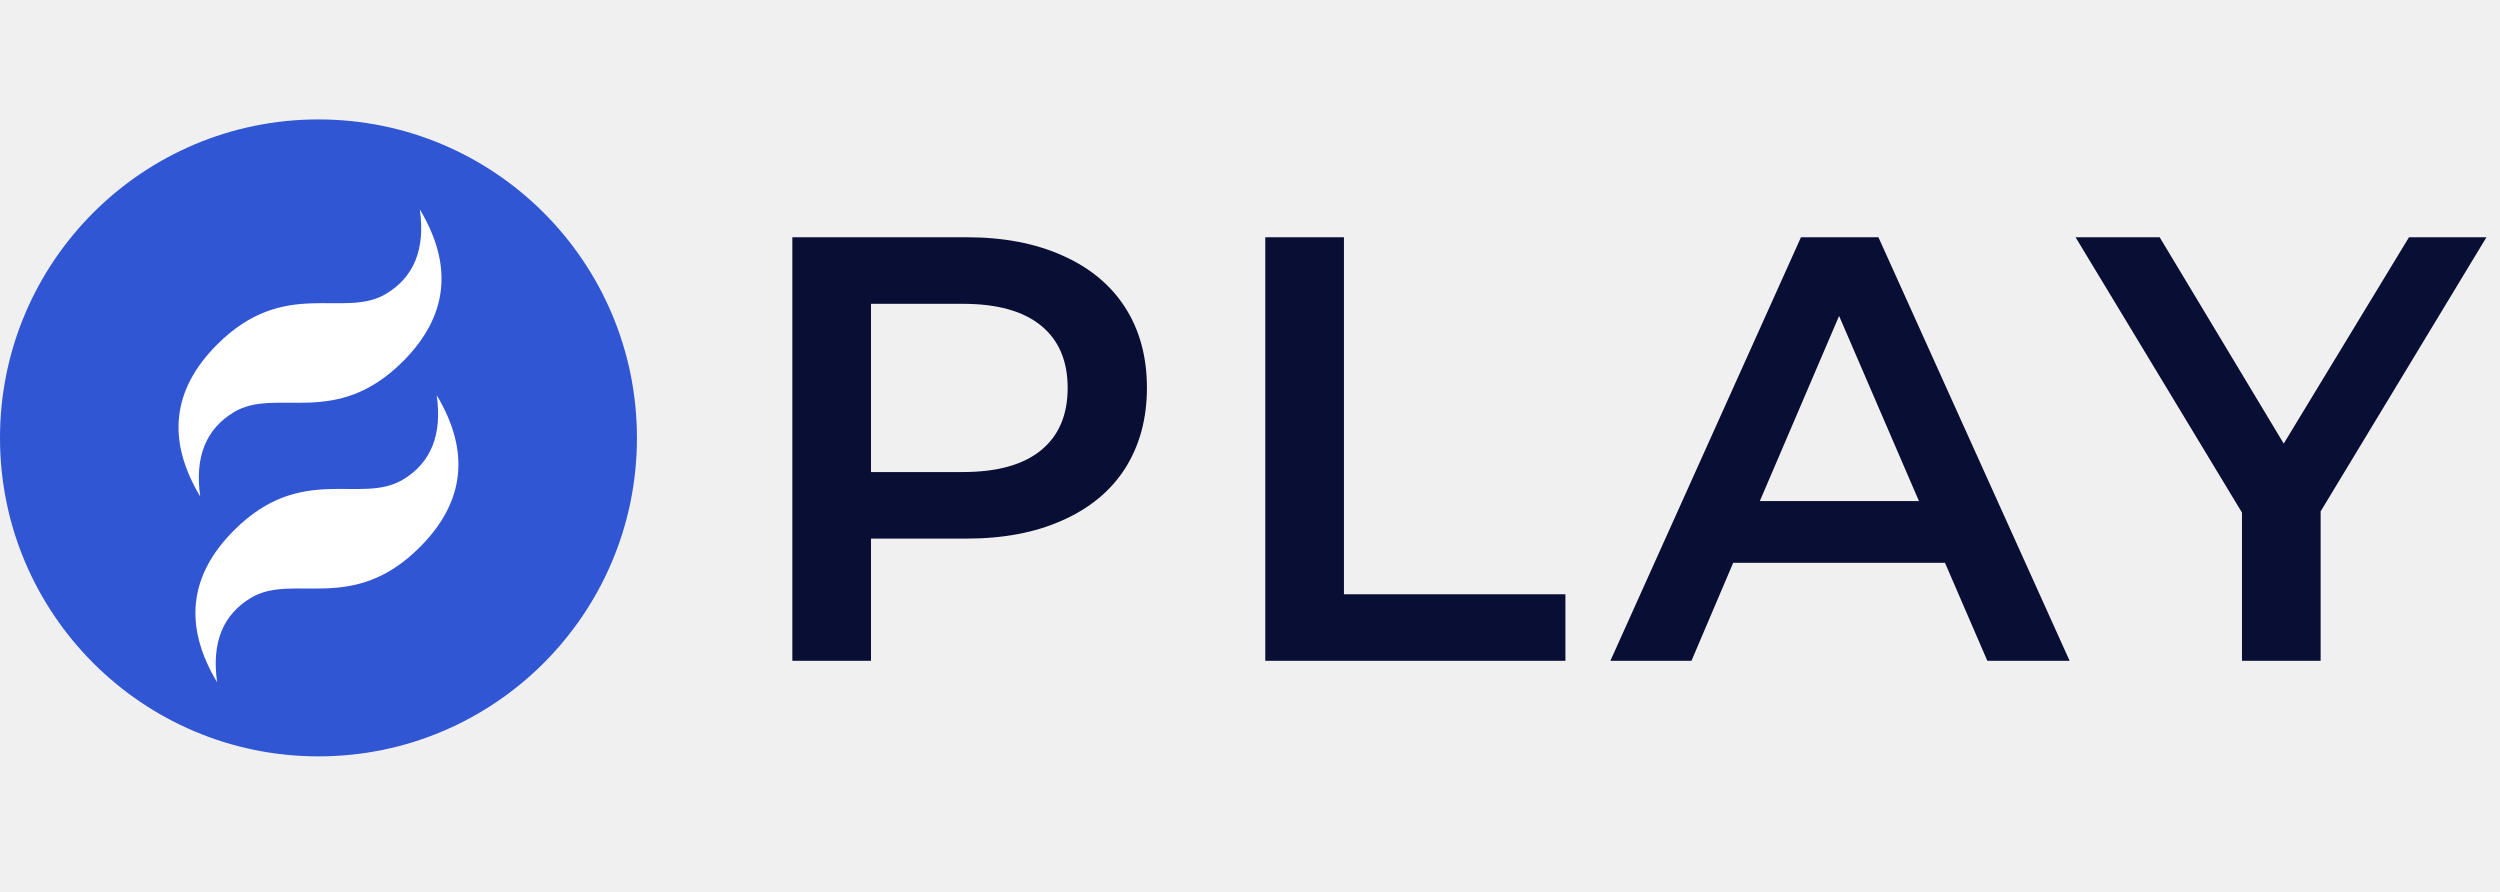
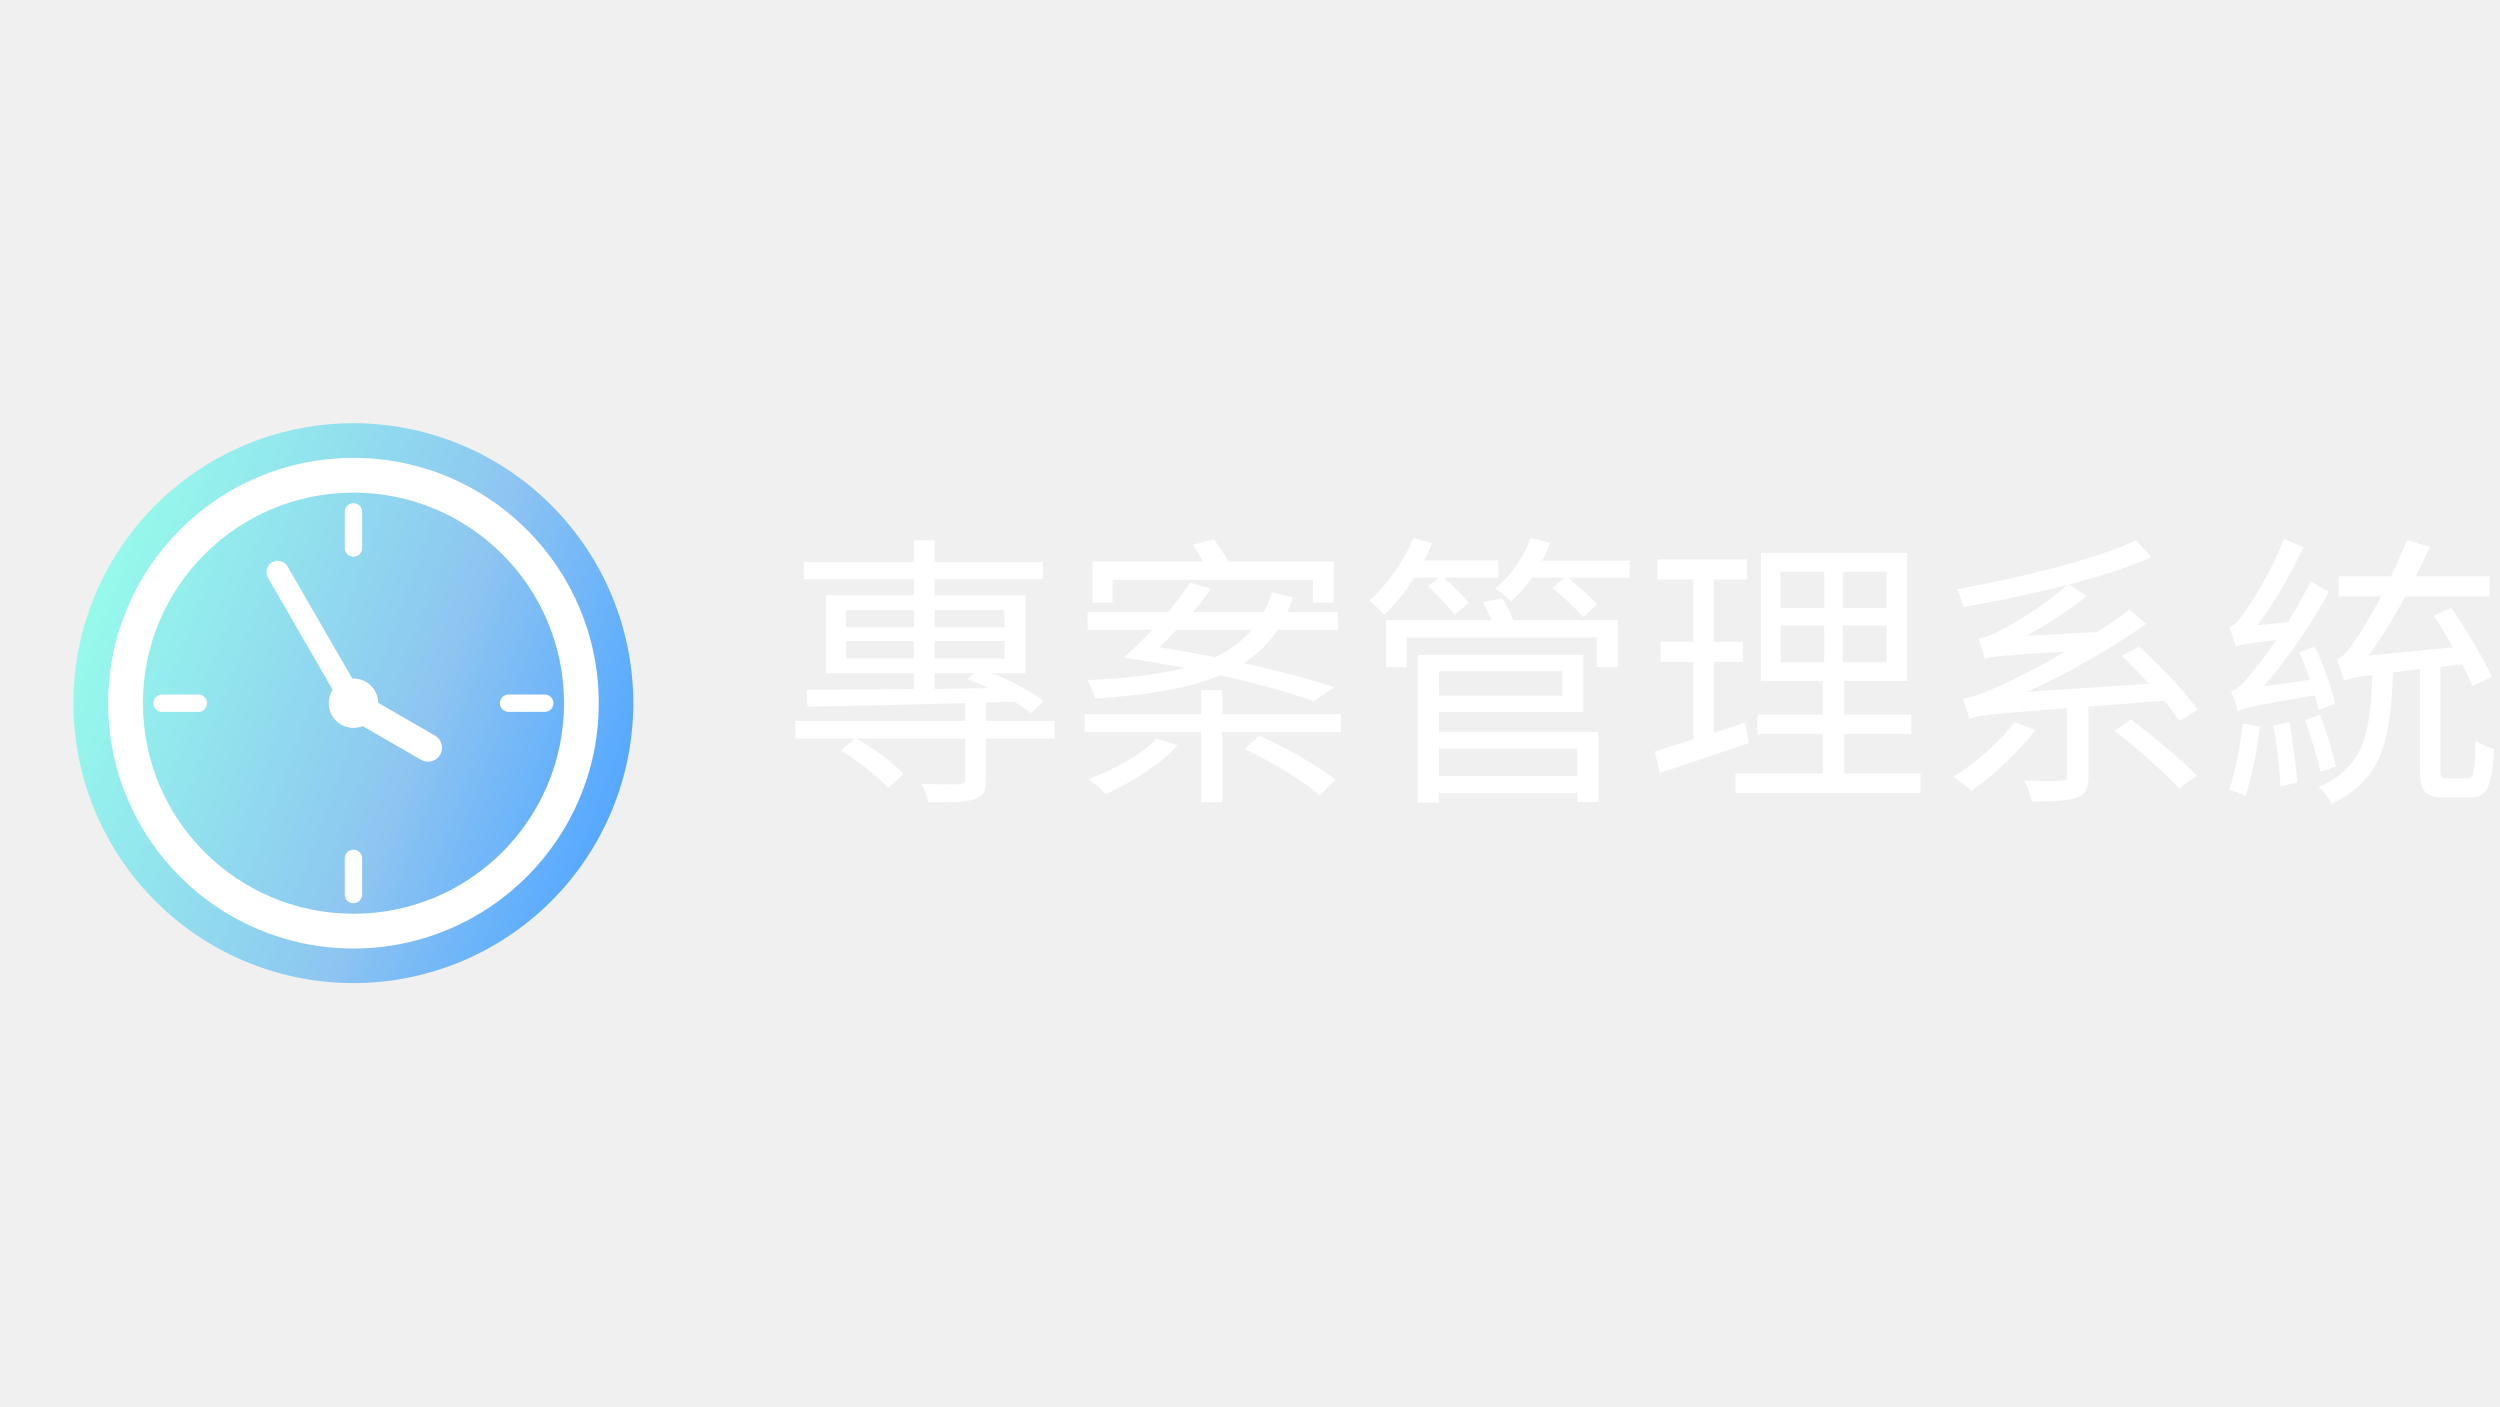
- <svg xmlns="http://www.w3.org/2000/svg" fill="none" height="56" viewBox="0 0 157 56" width="157">
-   <path d="m60.703 14.9c2.305 0 4.307.38 6.004 1.14 1.723.76 3.04 1.849 3.952 3.268s1.368 3.103 1.368 5.054c0 1.925-.456 3.61-1.368 5.054-.912 1.419-2.229 2.508-3.952 3.268-1.697.76-3.699 1.14-6.004 1.14h-6.004v7.676h-4.94v-26.6zm-.228 14.744c2.153 0 3.787-.456 4.902-1.368s1.672-2.217 1.672-3.914-.557-3.002-1.672-3.914-2.749-1.368-4.902-1.368h-5.776v10.564zm18.985-14.744h4.94v22.42h13.908v4.18h-18.848zm42.685 20.444h-13.3l-2.622 6.156h-5.092l11.97-26.6h4.864l12.008 26.6h-5.168zm-1.634-3.876-5.016-11.628-4.978 11.628zm25.225.646v9.386h-4.94v-9.31l-10.45-17.29h5.282l7.79 12.958 7.866-12.958h4.864z" fill="#090e34" />
-   <path d="m20 47.5c11.046 0 20-8.954 20-20s-8.954-20-20-20-20 8.954-20 20 8.954 20 20 20z" fill="#3056d3" />
-   <path clip-rule="evenodd" d="m12.575 31.182c-2.121-3.535-1.768-6.718 1.061-9.546 4.243-4.243 7.955-1.591 10.607-3.182 1.768-1.061 2.475-2.828 2.121-5.303 2.121 3.535 1.768 6.718-1.061 9.546-4.243 4.243-7.955 1.591-10.607 3.182-1.768 1.061-2.475 2.828-2.121 5.303zm1.061 11.667c-2.121-3.535-1.768-6.718 1.061-9.546 4.243-4.243 7.955-1.591 10.607-3.182 1.768-1.061 2.475-2.828 2.121-5.303 2.121 3.535 1.768 6.718-1.061 9.546-4.243 4.243-7.955 1.591-10.607 3.182-1.768 1.061-2.475 2.828-2.121 5.303z" fill="#fff" fill-rule="evenodd" />
+ <svg xmlns="http://www.w3.org/2000/svg" width="1920" zoomAndPan="magnify" viewBox="0 0 1440 810" height="1080" preserveAspectRatio="xMidYMid meet" version="1.0">
+   <defs>
+     <g />
+     <clipPath id="id1">
+       <path d="M 42 243 L 365 243 L 365 567 L 42 567 Z M 42 243 " clip-rule="nonzero" />
+     </clipPath>
+     <clipPath id="id2">
+       <path d="M -3.629 500.379 L 108.152 197.871 L 410.66 309.656 L 298.875 612.16 Z M -3.629 500.379 " clip-rule="nonzero" />
+     </clipPath>
+     <clipPath id="id3">
+       <path d="M -3.629 500.379 L 108.152 197.871 L 410.66 309.656 L 298.875 612.16 Z M -3.629 500.379 " clip-rule="nonzero" />
+     </clipPath>
+     <clipPath id="id4">
+       <path d="M 259.406 253.762 C 261.883 254.676 264.336 255.652 266.762 256.688 C 269.188 257.723 271.59 258.816 273.965 259.969 C 276.336 261.121 278.684 262.332 280.996 263.602 C 283.309 264.867 285.594 266.191 287.84 267.574 C 290.09 268.953 292.305 270.387 294.484 271.875 C 296.664 273.363 298.805 274.906 300.906 276.5 C 303.012 278.094 305.074 279.738 307.098 281.434 C 309.117 283.129 311.098 284.871 313.035 286.664 C 314.973 288.457 316.863 290.297 318.711 292.184 C 320.559 294.066 322.355 295.996 324.109 297.969 C 325.859 299.945 327.562 301.957 329.215 304.016 C 330.867 306.074 332.469 308.168 334.02 310.305 C 335.57 312.441 337.066 314.613 338.512 316.824 C 339.953 319.031 341.34 321.277 342.676 323.555 C 344.008 325.832 345.285 328.141 346.504 330.48 C 347.723 332.82 348.887 335.188 349.988 337.586 C 351.094 339.984 352.137 342.406 353.121 344.855 C 354.105 347.301 355.031 349.773 355.895 352.266 C 356.758 354.762 357.559 357.273 358.297 359.809 C 359.039 362.34 359.715 364.891 360.328 367.457 C 360.945 370.023 361.496 372.602 361.984 375.195 C 362.473 377.789 362.895 380.395 363.258 383.008 C 363.617 385.621 363.914 388.246 364.145 390.875 C 364.375 393.5 364.543 396.137 364.645 398.773 C 364.746 401.41 364.785 404.047 364.758 406.684 C 364.73 409.324 364.637 411.961 364.48 414.594 C 364.324 417.23 364.102 419.859 363.816 422.48 C 363.531 425.105 363.18 427.719 362.766 430.328 C 362.352 432.934 361.875 435.527 361.332 438.109 C 360.789 440.691 360.188 443.262 359.52 445.812 C 358.852 448.367 358.121 450.902 357.328 453.418 C 356.535 455.938 355.684 458.434 354.77 460.91 C 353.855 463.383 352.879 465.836 351.844 468.262 C 350.809 470.691 349.715 473.09 348.562 475.465 C 347.41 477.84 346.199 480.184 344.93 482.496 C 343.664 484.812 342.34 487.094 340.957 489.344 C 339.578 491.594 338.145 493.805 336.656 495.984 C 335.168 498.164 333.625 500.305 332.031 502.41 C 330.438 504.512 328.793 506.574 327.098 508.598 C 325.402 510.621 323.66 512.598 321.867 514.535 C 320.074 516.473 318.234 518.363 316.348 520.211 C 314.465 522.059 312.535 523.855 310.562 525.609 C 308.586 527.359 306.57 529.062 304.516 530.715 C 302.457 532.371 300.363 533.973 298.227 535.52 C 296.09 537.07 293.918 538.566 291.707 540.012 C 289.5 541.453 287.254 542.844 284.977 544.176 C 282.699 545.508 280.391 546.785 278.051 548.004 C 275.711 549.227 273.344 550.387 270.945 551.492 C 268.547 552.594 266.125 553.637 263.676 554.621 C 261.23 555.605 258.758 556.531 256.266 557.395 C 253.77 558.258 251.258 559.059 248.723 559.801 C 246.191 560.539 243.641 561.215 241.074 561.832 C 238.508 562.445 235.93 562.996 233.336 563.484 C 230.742 563.973 228.137 564.398 225.523 564.758 C 222.91 565.117 220.285 565.414 217.656 565.645 C 215.027 565.875 212.395 566.043 209.758 566.145 C 207.121 566.246 204.484 566.285 201.844 566.258 C 199.207 566.23 196.57 566.137 193.938 565.98 C 191.301 565.824 188.672 565.602 186.051 565.316 C 183.426 565.031 180.812 564.68 178.203 564.266 C 175.598 563.852 173.004 563.375 170.422 562.832 C 167.84 562.293 165.27 561.688 162.719 561.02 C 160.164 560.352 157.629 559.621 155.113 558.828 C 152.594 558.039 150.098 557.184 147.621 556.27 C 145.148 555.355 142.695 554.379 140.27 553.344 C 137.84 552.309 135.441 551.215 133.066 550.062 C 130.691 548.91 128.348 547.699 126.035 546.43 C 123.719 545.164 121.438 543.84 119.188 542.461 C 116.938 541.078 114.727 539.645 112.547 538.156 C 110.367 536.668 108.227 535.125 106.121 533.531 C 104.02 531.938 101.957 530.293 99.934 528.598 C 97.91 526.902 95.934 525.16 93.996 523.367 C 92.059 521.574 90.168 519.734 88.32 517.852 C 86.473 515.965 84.676 514.035 82.922 512.062 C 81.172 510.09 79.469 508.074 77.816 506.016 C 76.16 503.957 74.559 501.863 73.012 499.727 C 71.461 497.59 69.965 495.418 68.52 493.207 C 67.078 491 65.688 488.758 64.355 486.48 C 63.023 484.203 61.746 481.891 60.527 479.551 C 59.305 477.211 58.145 474.844 57.039 472.445 C 55.938 470.051 54.895 467.625 53.91 465.18 C 52.926 462.73 52 460.258 51.137 457.766 C 50.273 455.27 49.473 452.758 48.73 450.223 C 47.992 447.691 47.316 445.141 46.699 442.574 C 46.086 440.008 45.535 437.43 45.047 434.836 C 44.559 432.242 44.133 429.637 43.773 427.023 C 43.414 424.41 43.117 421.789 42.887 419.16 C 42.656 416.531 42.488 413.898 42.387 411.262 C 42.285 408.625 42.246 405.984 42.273 403.348 C 42.301 400.707 42.395 398.07 42.551 395.438 C 42.707 392.801 42.93 390.172 43.215 387.551 C 43.5 384.926 43.852 382.312 44.266 379.707 C 44.68 377.098 45.156 374.504 45.699 371.922 C 46.238 369.34 46.844 366.77 47.512 364.219 C 48.18 361.664 48.91 359.129 49.703 356.613 C 50.492 354.094 51.348 351.598 52.262 349.125 C 53.176 346.648 54.152 344.195 55.188 341.77 C 56.223 339.34 57.316 336.941 58.469 334.566 C 59.621 332.195 60.832 329.848 62.102 327.535 C 63.367 325.219 64.691 322.938 66.07 320.691 C 67.453 318.441 68.887 316.227 70.375 314.047 C 71.863 311.867 73.406 309.727 75 307.625 C 76.594 305.52 78.238 303.457 79.934 301.434 C 81.629 299.414 83.371 297.434 85.164 295.496 C 86.957 293.559 88.797 291.668 90.68 289.82 C 92.566 287.973 94.496 286.176 96.469 284.422 C 98.441 282.672 100.457 280.969 102.516 279.316 C 104.574 277.664 106.668 276.062 108.805 274.512 C 110.941 272.961 113.113 271.465 115.324 270.02 C 117.531 268.578 119.773 267.191 122.051 265.855 C 124.328 264.523 126.641 263.246 128.98 262.027 C 131.32 260.809 133.688 259.645 136.086 258.543 C 138.48 257.438 140.906 256.395 143.352 255.41 C 145.801 254.426 148.273 253.5 150.766 252.637 C 153.262 251.773 155.773 250.973 158.309 250.234 C 160.84 249.492 163.391 248.816 165.957 248.203 C 168.523 247.586 171.102 247.035 173.695 246.547 C 176.289 246.059 178.895 245.637 181.508 245.273 C 184.121 244.914 186.742 244.617 189.371 244.387 C 192 244.156 194.633 243.988 197.27 243.887 C 199.906 243.785 202.547 243.746 205.184 243.773 C 207.824 243.801 210.461 243.895 213.094 244.051 C 215.73 244.207 218.359 244.43 220.98 244.715 C 223.605 245 226.219 245.352 228.824 245.766 C 231.434 246.18 234.027 246.656 236.609 247.199 C 239.191 247.738 241.762 248.344 244.312 249.012 C 246.867 249.68 249.402 250.41 251.918 251.203 C 254.438 251.996 256.934 252.848 259.406 253.762 Z M 259.406 253.762 " clip-rule="nonzero" />
+     </clipPath>
+     <linearGradient x1="1752.658" gradientTransform="matrix(2.357808, 0.871278, -0.871278, 2.357808, -3909.924, -1771.116)" y1="244.834" x2="1917.494" gradientUnits="userSpaceOnUse" y2="244.834" id="id5">
+       <stop stop-opacity="1" stop-color="rgb(58.8%, 98%, 92.2%)" offset="0" />
+       <stop stop-opacity="1" stop-color="rgb(58.8%, 98%, 92.2%)" offset="0.062" />
+       <stop stop-opacity="1" stop-color="rgb(58.8%, 98%, 92.2%)" offset="0.094" />
+       <stop stop-opacity="1" stop-color="rgb(58.8%, 98%, 92.2%)" offset="0.109" />
+       <stop stop-opacity="1" stop-color="rgb(58.777%, 97.864%, 92.213%)" offset="0.117" />
+       <stop stop-opacity="1" stop-color="rgb(58.727%, 97.56%, 92.247%)" offset="0.125" />
+       <stop stop-opacity="1" stop-color="rgb(58.672%, 97.227%, 92.284%)" offset="0.133" />
+       <stop stop-opacity="1" stop-color="rgb(58.615%, 96.893%, 92.32%)" offset="0.141" />
+       <stop stop-opacity="1" stop-color="rgb(58.56%, 96.561%, 92.355%)" offset="0.148" />
+       <stop stop-opacity="1" stop-color="rgb(58.505%, 96.227%, 92.392%)" offset="0.156" />
+       <stop stop-opacity="1" stop-color="rgb(58.45%, 95.892%, 92.429%)" offset="0.164" />
+       <stop stop-opacity="1" stop-color="rgb(58.394%, 95.56%, 92.465%)" offset="0.172" />
+       <stop stop-opacity="1" stop-color="rgb(58.339%, 95.226%, 92.502%)" offset="0.18" />
+       <stop stop-opacity="1" stop-color="rgb(58.284%, 94.893%, 92.538%)" offset="0.188" />
+       <stop stop-opacity="1" stop-color="rgb(58.229%, 94.559%, 92.574%)" offset="0.195" />
+       <stop stop-opacity="1" stop-color="rgb(58.173%, 94.225%, 92.61%)" offset="0.203" />
+       <stop stop-opacity="1" stop-color="rgb(58.118%, 93.892%, 92.647%)" offset="0.211" />
+       <stop stop-opacity="1" stop-color="rgb(58.063%, 93.558%, 92.683%)" offset="0.219" />
+       <stop stop-opacity="1" stop-color="rgb(58.008%, 93.225%, 92.72%)" offset="0.227" />
+       <stop stop-opacity="1" stop-color="rgb(57.951%, 92.891%, 92.755%)" offset="0.234" />
+       <stop stop-opacity="1" stop-color="rgb(57.896%, 92.558%, 92.792%)" offset="0.242" />
+       <stop stop-opacity="1" stop-color="rgb(57.841%, 92.224%, 92.828%)" offset="0.25" />
+       <stop stop-opacity="1" stop-color="rgb(57.787%, 91.89%, 92.865%)" offset="0.258" />
+       <stop stop-opacity="1" stop-color="rgb(57.73%, 91.557%, 92.902%)" offset="0.266" />
+       <stop stop-opacity="1" stop-color="rgb(57.675%, 91.223%, 92.938%)" offset="0.273" />
+       <stop stop-opacity="1" stop-color="rgb(57.62%, 90.891%, 92.973%)" offset="0.281" />
+       <stop stop-opacity="1" stop-color="rgb(57.564%, 90.556%, 93.01%)" offset="0.289" />
+       <stop stop-opacity="1" stop-color="rgb(57.509%, 90.224%, 93.047%)" offset="0.297" />
+       <stop stop-opacity="1" stop-color="rgb(57.454%, 89.89%, 93.083%)" offset="0.305" />
+       <stop stop-opacity="1" stop-color="rgb(57.399%, 89.555%, 93.12%)" offset="0.312" />
+       <stop stop-opacity="1" stop-color="rgb(57.343%, 89.223%, 93.156%)" offset="0.32" />
+       <stop stop-opacity="1" stop-color="rgb(57.288%, 88.889%, 93.192%)" offset="0.328" />
+       <stop stop-opacity="1" stop-color="rgb(57.233%, 88.556%, 93.228%)" offset="0.336" />
+       <stop stop-opacity="1" stop-color="rgb(57.178%, 88.222%, 93.265%)" offset="0.344" />
+       <stop stop-opacity="1" stop-color="rgb(57.121%, 87.888%, 93.301%)" offset="0.352" />
+       <stop stop-opacity="1" stop-color="rgb(57.066%, 87.555%, 93.338%)" offset="0.359" />
+       <stop stop-opacity="1" stop-color="rgb(57.011%, 87.221%, 93.375%)" offset="0.367" />
+       <stop stop-opacity="1" stop-color="rgb(56.956%, 86.888%, 93.41%)" offset="0.375" />
+       <stop stop-opacity="1" stop-color="rgb(56.9%, 86.554%, 93.446%)" offset="0.383" />
+       <stop stop-opacity="1" stop-color="rgb(56.845%, 86.221%, 93.483%)" offset="0.391" />
+       <stop stop-opacity="1" stop-color="rgb(56.79%, 85.887%, 93.52%)" offset="0.398" />
+       <stop stop-opacity="1" stop-color="rgb(56.735%, 85.553%, 93.556%)" offset="0.406" />
+       <stop stop-opacity="1" stop-color="rgb(56.679%, 85.22%, 93.591%)" offset="0.414" />
+       <stop stop-opacity="1" stop-color="rgb(56.624%, 84.886%, 93.628%)" offset="0.422" />
+       <stop stop-opacity="1" stop-color="rgb(56.569%, 84.554%, 93.665%)" offset="0.43" />
+       <stop stop-opacity="1" stop-color="rgb(56.514%, 84.219%, 93.701%)" offset="0.438" />
+       <stop stop-opacity="1" stop-color="rgb(56.458%, 83.887%, 93.738%)" offset="0.445" />
+       <stop stop-opacity="1" stop-color="rgb(56.403%, 83.553%, 93.774%)" offset="0.453" />
+       <stop stop-opacity="1" stop-color="rgb(56.348%, 83.218%, 93.81%)" offset="0.461" />
+       <stop stop-opacity="1" stop-color="rgb(56.293%, 82.886%, 93.846%)" offset="0.469" />
+       <stop stop-opacity="1" stop-color="rgb(56.236%, 82.552%, 93.883%)" offset="0.477" />
+       <stop stop-opacity="1" stop-color="rgb(56.181%, 82.219%, 93.919%)" offset="0.484" />
+       <stop stop-opacity="1" stop-color="rgb(56.126%, 81.885%, 93.956%)" offset="0.492" />
+       <stop stop-opacity="1" stop-color="rgb(56.071%, 81.552%, 93.993%)" offset="0.5" />
+       <stop stop-opacity="1" stop-color="rgb(56.015%, 81.218%, 94.028%)" offset="0.508" />
+       <stop stop-opacity="1" stop-color="rgb(55.96%, 80.884%, 94.064%)" offset="0.516" />
+       <stop stop-opacity="1" stop-color="rgb(55.905%, 80.551%, 94.101%)" offset="0.523" />
+       <stop stop-opacity="1" stop-color="rgb(55.85%, 80.217%, 94.138%)" offset="0.531" />
+       <stop stop-opacity="1" stop-color="rgb(55.794%, 79.884%, 94.174%)" offset="0.539" />
+       <stop stop-opacity="1" stop-color="rgb(55.739%, 79.55%, 94.211%)" offset="0.547" />
+       <stop stop-opacity="1" stop-color="rgb(55.684%, 79.216%, 94.246%)" offset="0.555" />
+       <stop stop-opacity="1" stop-color="rgb(55.629%, 78.883%, 94.283%)" offset="0.562" />
+       <stop stop-opacity="1" stop-color="rgb(55.573%, 78.549%, 94.319%)" offset="0.57" />
+       <stop stop-opacity="1" stop-color="rgb(55.518%, 78.217%, 94.356%)" offset="0.578" />
+       <stop stop-opacity="1" stop-color="rgb(55.463%, 77.882%, 94.392%)" offset="0.586" />
+       <stop stop-opacity="1" stop-color="rgb(55.406%, 77.55%, 94.427%)" offset="0.594" />
+       <stop stop-opacity="1" stop-color="rgb(55.351%, 77.216%, 94.464%)" offset="0.602" />
+       <stop stop-opacity="1" stop-color="rgb(55.147%, 76.892%, 94.533%)" offset="0.609" />
+       <stop stop-opacity="1" stop-color="rgb(54.672%, 76.585%, 94.661%)" offset="0.613" />
+       <stop stop-opacity="1" stop-color="rgb(54.375%, 76.437%, 94.739%)" offset="0.617" />
+       <stop stop-opacity="1" stop-color="rgb(54.077%, 76.288%, 94.815%)" offset="0.621" />
+       <stop stop-opacity="1" stop-color="rgb(53.78%, 76.14%, 94.893%)" offset="0.625" />
+       <stop stop-opacity="1" stop-color="rgb(53.481%, 75.99%, 94.971%)" offset="0.629" />
+       <stop stop-opacity="1" stop-color="rgb(53.183%, 75.841%, 95.049%)" offset="0.633" />
+       <stop stop-opacity="1" stop-color="rgb(52.884%, 75.691%, 95.125%)" offset="0.637" />
+       <stop stop-opacity="1" stop-color="rgb(52.586%, 75.543%, 95.203%)" offset="0.641" />
+       <stop stop-opacity="1" stop-color="rgb(52.289%, 75.394%, 95.279%)" offset="0.645" />
+       <stop stop-opacity="1" stop-color="rgb(51.991%, 75.246%, 95.357%)" offset="0.648" />
+       <stop stop-opacity="1" stop-color="rgb(51.692%, 75.096%, 95.435%)" offset="0.652" />
+       <stop stop-opacity="1" stop-color="rgb(51.395%, 74.947%, 95.512%)" offset="0.656" />
+       <stop stop-opacity="1" stop-color="rgb(51.097%, 74.797%, 95.589%)" offset="0.66" />
+       <stop stop-opacity="1" stop-color="rgb(50.8%, 74.649%, 95.667%)" offset="0.664" />
+       <stop stop-opacity="1" stop-color="rgb(50.5%, 74.5%, 95.744%)" offset="0.668" />
+       <stop stop-opacity="1" stop-color="rgb(50.203%, 74.352%, 95.822%)" offset="0.672" />
+       <stop stop-opacity="1" stop-color="rgb(49.904%, 74.202%, 95.898%)" offset="0.676" />
+       <stop stop-opacity="1" stop-color="rgb(49.606%, 74.052%, 95.976%)" offset="0.68" />
+       <stop stop-opacity="1" stop-color="rgb(49.309%, 73.903%, 96.053%)" offset="0.684" />
+       <stop stop-opacity="1" stop-color="rgb(49.011%, 73.755%, 96.13%)" offset="0.688" />
+       <stop stop-opacity="1" stop-color="rgb(48.712%, 73.605%, 96.208%)" offset="0.691" />
+       <stop stop-opacity="1" stop-color="rgb(48.415%, 73.457%, 96.286%)" offset="0.695" />
+       <stop stop-opacity="1" stop-color="rgb(48.116%, 73.308%, 96.362%)" offset="0.699" />
+       <stop stop-opacity="1" stop-color="rgb(47.818%, 73.158%, 96.44%)" offset="0.703" />
+       <stop stop-opacity="1" stop-color="rgb(47.52%, 73.009%, 96.516%)" offset="0.707" />
+       <stop stop-opacity="1" stop-color="rgb(47.223%, 72.861%, 96.594%)" offset="0.711" />
+       <stop stop-opacity="1" stop-color="rgb(46.924%, 72.711%, 96.672%)" offset="0.715" />
+       <stop stop-opacity="1" stop-color="rgb(46.626%, 72.563%, 96.75%)" offset="0.719" />
+       <stop stop-opacity="1" stop-color="rgb(46.329%, 72.414%, 96.826%)" offset="0.723" />
+       <stop stop-opacity="1" stop-color="rgb(46.031%, 72.266%, 96.904%)" offset="0.727" />
+       <stop stop-opacity="1" stop-color="rgb(45.732%, 72.116%, 96.98%)" offset="0.73" />
+       <stop stop-opacity="1" stop-color="rgb(45.435%, 71.967%, 97.058%)" offset="0.734" />
+       <stop stop-opacity="1" stop-color="rgb(45.135%, 71.817%, 97.136%)" offset="0.738" />
+       <stop stop-opacity="1" stop-color="rgb(44.838%, 71.669%, 97.214%)" offset="0.742" />
+       <stop stop-opacity="1" stop-color="rgb(44.54%, 71.519%, 97.29%)" offset="0.746" />
+       <stop stop-opacity="1" stop-color="rgb(44.243%, 71.371%, 97.368%)" offset="0.75" />
+       <stop stop-opacity="1" stop-color="rgb(43.944%, 71.222%, 97.444%)" offset="0.754" />
+       <stop stop-opacity="1" stop-color="rgb(43.646%, 71.072%, 97.522%)" offset="0.758" />
+       <stop stop-opacity="1" stop-color="rgb(43.347%, 70.923%, 97.6%)" offset="0.762" />
+       <stop stop-opacity="1" stop-color="rgb(43.05%, 70.775%, 97.678%)" offset="0.766" />
+       <stop stop-opacity="1" stop-color="rgb(42.752%, 70.625%, 97.754%)" offset="0.77" />
+       <stop stop-opacity="1" stop-color="rgb(42.455%, 70.477%, 97.832%)" offset="0.773" />
+       <stop stop-opacity="1" stop-color="rgb(42.155%, 70.328%, 97.908%)" offset="0.777" />
+       <stop stop-opacity="1" stop-color="rgb(41.858%, 70.178%, 97.986%)" offset="0.781" />
+       <stop stop-opacity="1" stop-color="rgb(41.56%, 70.029%, 98.064%)" offset="0.785" />
+       <stop stop-opacity="1" stop-color="rgb(41.263%, 69.881%, 98.141%)" offset="0.789" />
+       <stop stop-opacity="1" stop-color="rgb(40.964%, 69.731%, 98.218%)" offset="0.793" />
+       <stop stop-opacity="1" stop-color="rgb(40.666%, 69.583%, 98.296%)" offset="0.797" />
+       <stop stop-opacity="1" stop-color="rgb(40.367%, 69.434%, 98.372%)" offset="0.801" />
+       <stop stop-opacity="1" stop-color="rgb(40.07%, 69.284%, 98.45%)" offset="0.805" />
+       <stop stop-opacity="1" stop-color="rgb(39.772%, 69.135%, 98.528%)" offset="0.809" />
+       <stop stop-opacity="1" stop-color="rgb(39.474%, 68.987%, 98.605%)" offset="0.812" />
+       <stop stop-opacity="1" stop-color="rgb(39.175%, 68.837%, 98.682%)" offset="0.816" />
+       <stop stop-opacity="1" stop-color="rgb(38.878%, 68.689%, 98.759%)" offset="0.82" />
+       <stop stop-opacity="1" stop-color="rgb(38.579%, 68.539%, 98.836%)" offset="0.824" />
+       <stop stop-opacity="1" stop-color="rgb(38.281%, 68.39%, 98.914%)" offset="0.828" />
+       <stop stop-opacity="1" stop-color="rgb(37.984%, 68.24%, 98.991%)" offset="0.832" />
+       <stop stop-opacity="1" stop-color="rgb(37.686%, 68.092%, 99.069%)" offset="0.836" />
+       <stop stop-opacity="1" stop-color="rgb(37.387%, 67.943%, 99.146%)" offset="0.84" />
+       <stop stop-opacity="1" stop-color="rgb(37.09%, 67.795%, 99.223%)" offset="0.844" />
+       <stop stop-opacity="1" stop-color="rgb(36.792%, 67.645%, 99.3%)" offset="0.848" />
+       <stop stop-opacity="1" stop-color="rgb(36.494%, 67.496%, 99.377%)" offset="0.852" />
+       <stop stop-opacity="1" stop-color="rgb(36.195%, 67.346%, 99.455%)" offset="0.855" />
+       <stop stop-opacity="1" stop-color="rgb(35.898%, 67.198%, 99.533%)" offset="0.859" />
+       <stop stop-opacity="1" stop-color="rgb(35.599%, 67.049%, 99.609%)" offset="0.863" />
+       <stop stop-opacity="1" stop-color="rgb(35.301%, 66.901%, 99.687%)" offset="0.867" />
+       <stop stop-opacity="1" stop-color="rgb(35.004%, 66.751%, 99.763%)" offset="0.871" />
+       <stop stop-opacity="1" stop-color="rgb(34.706%, 66.603%, 99.841%)" offset="0.875" />
+       <stop stop-opacity="1" stop-color="rgb(34.407%, 66.454%, 99.919%)" offset="0.879" />
+       <stop stop-opacity="1" stop-color="rgb(34.109%, 66.304%, 99.997%)" offset="0.883" />
+       <stop stop-opacity="1" stop-color="rgb(34.103%, 66.301%, 99.998%)" offset="0.891" />
+       <stop stop-opacity="1" stop-color="rgb(34.099%, 66.299%, 100%)" offset="0.906" />
+       <stop stop-opacity="1" stop-color="rgb(34.099%, 66.299%, 100%)" offset="0.938" />
+       <stop stop-opacity="1" stop-color="rgb(34.099%, 66.299%, 100%)" offset="1" />
+     </linearGradient>
+     <clipPath id="id6">
+       <path d="M 62.293 263.738 L 345 263.738 L 345 546.488 L 62.293 546.488 Z M 62.293 263.738 " clip-rule="nonzero" />
+     </clipPath>
+   </defs>
+   <g clip-path="url(#id1)">
+     <g clip-path="url(#id2)">
+       <g clip-path="url(#id3)">
+         <g clip-path="url(#id4)">
+           <path fill="url(#id5)" d="M 80.996 138.879 L -62.621 527.535 L 326.031 671.152 L 469.652 282.5 Z M 80.996 138.879 " fill-rule="nonzero" />
+         </g>
+       </g>
+     </g>
+   </g>
+   <g clip-path="url(#id6)">
+     <path fill="#ffffff" d="M 165.613 326.258 L 202.895 390.816 L 203.59 390.797 C 211.371 390.797 217.699 397.039 217.82 404.793 L 250.586 423.707 C 254.43 425.922 255.75 430.879 253.535 434.719 C 251.316 438.555 246.371 439.883 242.531 437.668 L 208.906 418.25 C 207.266 418.91 205.469 419.273 203.59 419.273 C 195.723 419.273 189.348 412.898 189.348 405.031 C 189.348 402.195 190.18 399.547 191.613 397.32 L 154.344 332.762 C 152.551 329.668 153.625 325.664 156.727 323.875 C 159.832 322.082 163.824 323.148 165.613 326.258 Z M 208.59 515.246 C 208.59 518.012 206.344 520.242 203.59 520.242 C 200.828 520.242 198.586 518.012 198.586 515.246 L 198.586 494.387 C 198.586 491.637 200.828 489.391 203.59 489.391 C 206.344 489.391 208.59 491.637 208.59 494.387 Z M 198.586 294.832 C 198.586 292.07 200.828 289.832 203.59 289.832 C 206.344 289.832 208.59 292.07 208.59 294.832 L 208.59 315.68 C 208.59 318.445 206.344 320.684 203.59 320.684 C 200.828 320.684 198.586 318.445 198.586 315.68 Z M 93.383 410.043 C 90.617 410.043 88.383 407.805 88.383 405.031 C 88.383 402.281 90.617 400.039 93.383 400.039 L 114.234 400.039 C 116.988 400.039 119.234 402.281 119.234 405.031 C 119.234 407.805 116.988 410.043 114.234 410.043 Z M 313.793 400.039 C 316.551 400.039 318.797 402.281 318.797 405.031 C 318.797 407.805 316.551 410.043 313.793 410.043 L 292.945 410.043 C 290.18 410.043 287.941 407.805 287.941 405.031 C 287.941 402.277 290.18 400.039 292.945 400.039 Z M 203.59 263.738 C 242.598 263.738 277.934 279.559 303.496 305.125 C 329.062 330.691 344.879 366.027 344.879 405.031 C 344.879 444.059 329.062 479.383 303.496 504.945 C 277.93 530.523 242.598 546.332 203.59 546.332 C 164.57 546.332 129.25 530.523 103.676 504.945 C 78.109 479.383 62.293 444.059 62.293 405.031 C 62.293 366.027 78.109 330.703 103.676 305.125 C 129.242 279.559 164.57 263.738 203.59 263.738 Z M 289.348 319.277 C 267.406 297.332 237.078 283.754 203.59 283.754 C 170.094 283.754 139.766 297.332 117.824 319.277 C 95.875 341.219 82.301 371.543 82.301 405.031 C 82.301 472.023 136.602 526.316 203.59 526.316 C 237.078 526.316 267.406 512.754 289.348 490.797 C 311.301 468.852 324.871 438.527 324.871 405.031 C 324.871 371.543 311.301 341.219 289.348 319.277 Z M 289.348 319.277 " fill-opacity="1" fill-rule="nonzero" />
+   </g>
+   <g fill="#ffffff" fill-opacity="1">
+     <g transform="translate(449.9013, 449.5258)">
+       <g>
+         <path d="M 88.445 -61.777 L 111.133 -61.777 L 107.16 -58.301 C 111.133 -56.977 115.441 -55.152 119.746 -53.164 L 88.445 -52.668 Z M 37.43 -70.059 L 37.43 -80.328 L 76.52 -80.328 L 76.52 -70.059 Z M 37.43 -98.215 L 76.52 -98.215 L 76.52 -88.277 L 37.43 -88.277 Z M 128.691 -98.215 L 128.691 -88.277 L 88.445 -88.277 L 88.445 -98.215 Z M 128.691 -70.059 L 88.445 -70.059 L 88.445 -80.328 L 128.691 -80.328 Z M 157.508 -34.285 L 118.09 -34.285 L 118.09 -44.883 L 134.488 -45.383 C 138.133 -43.062 141.445 -40.742 143.93 -38.758 L 151.215 -45.711 C 144.59 -50.848 132.832 -57.305 121.57 -61.777 L 140.781 -61.777 L 140.781 -106.664 L 88.445 -106.664 L 88.445 -115.938 L 150.883 -115.938 L 150.883 -125.875 L 88.445 -125.875 L 88.445 -138.297 L 76.52 -138.297 L 76.52 -125.875 L 13.086 -125.875 L 13.086 -115.938 L 76.52 -115.938 L 76.52 -106.664 L 25.836 -106.664 L 25.836 -61.777 L 76.52 -61.777 L 76.52 -52.668 C 52.836 -52.336 31.137 -52.172 14.742 -52.172 L 15.238 -42.566 C 39.086 -42.898 72.211 -43.559 106.164 -44.555 L 106.164 -34.285 L 8.281 -34.285 L 8.281 -24.18 L 42.566 -24.18 L 34.449 -17.227 C 44.387 -11.098 55.98 -2.152 61.777 4.305 L 70.555 -3.809 C 64.758 -9.938 53.164 -18.551 43.395 -24.18 L 106.164 -24.18 L 106.164 -0.828 C 106.164 1.324 105.336 1.988 102.852 2.152 C 100.203 2.32 90.93 2.32 80.824 1.988 C 82.48 4.969 84.305 9.441 84.801 12.586 C 98.051 12.586 106.332 12.586 111.465 10.766 C 116.766 9.109 118.09 5.797 118.09 -0.496 L 118.09 -24.18 L 157.508 -24.18 Z M 157.508 -34.285 " />
+       </g>
+     </g>
+   </g>
+   <g fill="#ffffff" fill-opacity="1">
+     <g transform="translate(615.5171, 449.5258)">
+       <g>
+         <path d="M 25.34 -115.605 L 140.781 -115.605 L 140.781 -102.355 L 152.707 -102.355 L 152.707 -126.039 L 92.086 -126.039 C 89.77 -130.18 86.289 -135.148 83.805 -138.793 L 71.551 -135.812 C 73.371 -132.832 75.523 -129.52 77.512 -126.039 L 13.746 -126.039 L 13.746 -102.355 L 25.34 -102.355 Z M 105.668 -86.789 C 100.203 -80.328 93.082 -75.195 84.469 -70.887 C 73.867 -73.039 63.102 -75.027 52.172 -76.684 C 55.32 -79.832 58.797 -83.145 62.273 -86.789 Z M 153.039 -53.664 C 139.289 -58.301 121.07 -63.102 100.867 -67.574 C 108.816 -72.711 115.273 -79.004 120.41 -86.789 L 155.191 -86.789 L 155.191 -96.891 L 125.875 -96.891 C 127.199 -99.707 128.195 -102.355 129.188 -105.504 L 117.262 -108.32 C 115.938 -104.18 114.281 -100.367 112.293 -96.891 L 71.551 -96.891 C 75.359 -101.363 79.004 -106 81.984 -110.305 L 70.059 -113.949 C 66.582 -108.648 62.109 -102.688 57.141 -96.891 L 10.93 -96.891 L 10.93 -86.789 L 48.195 -86.789 C 42.566 -80.824 36.934 -75.359 31.801 -70.723 C 43.891 -68.898 55.484 -66.914 66.746 -64.758 C 51.84 -60.949 33.457 -58.797 10.766 -57.805 C 12.586 -54.82 14.242 -50.848 15.402 -47.203 C 45.879 -49.191 69.398 -53 87.285 -60.617 C 108.98 -55.648 127.695 -50.68 141.113 -45.547 Z M 50.68 -24.18 C 41.902 -14.742 26.168 -6.129 11.262 -0.664 C 14.242 1.16 19.211 5.465 21.367 7.785 C 35.941 1.324 52.668 -8.945 62.773 -20.207 Z M 101.527 -18.055 C 116.602 -10.93 135.48 0.496 144.758 8.613 L 153.699 -0.332 C 143.93 -8.281 124.715 -19.211 109.809 -25.836 Z M 88.445 -38.258 L 88.445 -52.008 L 76.352 -52.008 L 76.352 -38.258 L 9.273 -38.258 L 9.273 -27.824 L 76.352 -27.824 L 76.352 12.586 L 88.445 12.586 L 88.445 -27.824 L 156.848 -27.824 L 156.848 -38.258 Z M 88.445 -38.258 " />
+       </g>
+     </g>
+   </g>
+   <g fill="#ffffff" fill-opacity="1">
+     <g transform="translate(781.1328, 449.5258)">
+       <g>
+         <path d="M 47.699 -116.766 L 41.406 -111.961 C 46.707 -106.828 53.496 -99.871 56.809 -95.566 L 64.926 -102.355 C 61.777 -106.164 55.648 -112.293 50.516 -116.766 L 81.82 -116.766 L 81.82 -126.703 L 39.086 -126.703 C 40.91 -130.016 42.398 -133.328 43.891 -136.641 L 32.961 -139.621 C 27.328 -125.875 17.887 -112.625 7.617 -103.516 C 10.27 -101.527 14.41 -97.387 16.23 -95.398 C 22.195 -101.031 28.156 -108.484 33.457 -116.766 Z M 127.367 -18.383 L 127.367 -2.484 L 47.699 -2.484 L 47.699 -18.383 Z M 118.754 -62.938 L 118.754 -48.859 L 47.699 -48.859 L 47.699 -62.938 Z M 47.699 -39.418 L 130.844 -39.418 L 130.844 -72.379 L 35.445 -72.379 L 35.445 12.754 L 47.699 12.754 L 47.699 7.121 L 127.367 7.121 L 127.367 12.422 L 139.457 12.422 L 139.457 -27.992 L 47.699 -27.992 Z M 73.039 -102.688 C 74.863 -99.539 76.52 -95.73 78.008 -92.254 L 17.227 -92.254 L 17.227 -65.258 L 29.148 -65.258 L 29.148 -82.48 L 138.629 -82.48 L 138.629 -65.258 L 150.883 -65.258 L 150.883 -92.254 L 90.598 -92.254 C 89.105 -96.395 86.289 -101.195 83.973 -105.008 Z M 107.16 -126.539 C 108.98 -129.852 110.473 -133.328 111.797 -136.805 L 100.535 -139.621 C 96.395 -128.359 88.941 -117.594 79.996 -110.473 C 82.812 -108.816 87.285 -105.008 89.273 -103.184 C 93.578 -106.828 97.555 -111.633 101.363 -116.766 L 120.242 -116.766 L 113.121 -110.969 C 119.25 -105.836 126.867 -98.711 130.68 -94.074 L 138.961 -101.363 C 135.148 -105.668 127.863 -111.961 121.898 -116.766 L 157.508 -116.766 L 157.508 -126.539 Z M 107.16 -126.539 " />
+       </g>
+     </g>
+   </g>
+   <g fill="#ffffff" fill-opacity="1">
+     <g transform="translate(946.7486, 449.5258)">
+       <g>
+         <path d="M 58.465 -33.289 L 40.414 -27.328 L 40.414 -68.238 L 57.141 -68.238 L 57.141 -79.832 L 40.414 -79.832 L 40.414 -115.773 L 59.461 -115.773 L 59.461 -127.367 L 8.117 -127.367 L 8.117 -115.773 L 28.652 -115.773 L 28.652 -79.832 L 9.773 -79.832 L 9.773 -68.238 L 28.652 -68.238 L 28.652 -23.684 C 20.207 -20.867 12.586 -18.551 6.461 -16.727 L 9.273 -4.305 C 24.016 -9.109 42.898 -15.57 60.617 -21.531 Z M 78.836 -89.273 L 104.012 -89.273 L 104.012 -68.07 L 78.836 -68.07 Z M 78.836 -120.242 L 104.012 -120.242 L 104.012 -99.375 L 78.836 -99.375 Z M 139.953 -99.375 L 114.613 -99.375 L 114.613 -120.242 L 139.953 -120.242 Z M 139.953 -68.07 L 114.613 -68.07 L 114.613 -89.273 L 139.953 -89.273 Z M 115.605 -3.977 L 115.605 -26.664 L 154.195 -26.664 L 154.195 -37.93 L 115.605 -37.93 L 115.605 -57.305 L 151.711 -57.305 L 151.711 -131.008 L 67.574 -131.008 L 67.574 -57.305 L 103.184 -57.305 L 103.184 -37.93 L 65.586 -37.93 L 65.586 -26.664 L 103.184 -26.664 L 103.184 -3.977 L 52.836 -3.977 L 52.836 7.289 L 159.496 7.289 L 159.496 -3.977 Z M 115.605 -3.977 " />
+       </g>
+     </g>
+   </g>
+   <g fill="#ffffff" fill-opacity="1">
+     <g transform="translate(1112.364, 449.5258)">
+       <g>
+         <path d="M 47.867 -33.457 C 39.418 -21.863 25.508 -9.938 12.586 -1.988 C 15.734 -0.164 20.867 3.809 23.188 5.961 C 35.609 -2.648 50.184 -16.066 60.121 -29.148 Z M 134.32 -45.879 C 137.633 -41.57 140.781 -37.598 143.102 -34.285 L 153.535 -40.742 C 146.578 -50.516 132.336 -65.754 119.746 -77.016 L 109.809 -71.883 C 114.777 -67.078 120.242 -61.445 125.543 -55.648 L 54.988 -51.012 C 78.008 -61.445 101.363 -74.367 123.887 -90.266 L 114.281 -98.383 C 108.32 -93.91 102.023 -89.438 95.398 -85.461 L 54.82 -83.309 C 66.582 -89.602 78.672 -97.555 89.77 -106.164 L 79.336 -112.789 C 97.223 -117.594 113.785 -122.727 127.035 -128.691 L 117.926 -138.297 C 94.406 -127.199 52.008 -116.93 14.906 -110.141 C 16.398 -107.324 17.887 -103.02 18.551 -99.871 C 38.258 -103.352 59.129 -107.656 78.836 -112.789 C 64.926 -100.535 46.539 -89.602 40.578 -86.789 C 35.113 -83.805 30.973 -81.984 27.164 -81.652 C 28.652 -78.508 30.309 -72.379 30.973 -70.059 C 34.449 -71.219 40.082 -72.047 77.348 -74.199 C 61.281 -64.926 47.203 -57.805 40.91 -55.152 C 30.973 -50.516 23.684 -47.867 18.219 -47.203 C 19.543 -43.891 21.367 -38.094 21.863 -35.445 C 26.5 -37.266 33.125 -38.258 78.176 -41.57 L 78.176 -2.484 C 78.176 -0.496 77.68 0 74.863 0.164 C 72.211 0.496 63.27 0.496 53.332 0 C 55.32 3.312 57.473 8.613 57.969 12.09 C 70.059 12.09 78.508 11.926 83.641 9.938 C 89.105 8.117 90.598 4.637 90.598 -2.32 L 90.598 -42.566 Z M 105.504 -28.652 C 118.754 -18.551 134.82 -4.141 142.77 4.637 L 153.039 -2.648 C 144.59 -11.43 128.195 -25.34 115.109 -34.945 Z M 105.504 -28.652 " />
+       </g>
+     </g>
+   </g>
+   <g fill="#ffffff" fill-opacity="1">
+     <g transform="translate(1277.98, 449.5258)">
+       <g>
+         <path d="M 67.078 -44.223 C 65.258 -52.668 60.453 -66.414 55.32 -77.016 L 46.375 -73.703 C 48.695 -68.898 50.68 -63.434 52.668 -57.969 L 25.672 -54.16 C 39.418 -69.562 52.668 -88.941 63.434 -108.484 L 53 -114.613 C 49.023 -106.664 44.387 -98.547 39.75 -91.094 L 22.359 -89.438 C 31.801 -102.191 41.406 -118.422 48.859 -134.32 L 37.598 -139.125 C 30.641 -121.238 18.883 -102.191 15.238 -97.387 C 11.758 -92.418 8.777 -88.941 6.129 -88.277 C 7.289 -85.297 9.273 -79.5 9.938 -77.016 C 12.09 -78.176 15.57 -78.836 33.125 -80.824 C 27.164 -72.211 22.027 -65.258 19.379 -62.441 C 14.41 -56.312 10.602 -52.172 7.121 -51.344 C 8.445 -48.195 10.434 -42.398 10.93 -39.914 C 14.078 -41.738 19.047 -42.898 55.484 -49.023 C 56.312 -45.879 56.977 -42.898 57.473 -40.578 Z M 13.914 -32.793 C 12.258 -19.543 9.773 -4.969 5.961 5.301 C 8.445 6.129 13.414 7.785 15.402 8.945 C 18.883 -1.324 22.027 -16.895 23.684 -30.973 Z M 31.469 -31.633 C 33.457 -20.539 35.277 -5.961 35.609 3.477 L 45.215 1.16 C 44.719 -8.281 42.73 -22.523 40.742 -33.621 Z M 67.574 -7.949 C 65.918 -16.066 62.109 -28.156 58.301 -37.762 L 49.688 -34.781 C 53.164 -25.508 56.977 -12.918 58.465 -4.969 Z M 131.836 -1.16 C 128.195 -1.16 127.695 -1.988 127.695 -6.293 L 127.695 -65.422 L 140.285 -66.914 C 142.77 -62.273 144.758 -57.805 146.246 -54.324 L 157.18 -59.625 C 152.871 -70.059 142.438 -86.953 133.992 -99.375 L 123.887 -94.902 C 127.531 -89.438 131.34 -82.977 134.984 -76.684 L 86.289 -71.883 C 93.578 -81.82 100.699 -93.578 107.492 -106 L 156.02 -106 L 156.02 -117.594 L 113.453 -117.594 C 116.27 -123.059 119.086 -128.855 121.57 -134.488 L 108.32 -138.461 C 105.668 -131.508 102.523 -124.383 99.211 -117.594 L 69.066 -117.594 L 69.066 -106 L 93.578 -106 C 87.449 -94.57 81.984 -85.461 79.336 -81.82 C 74.863 -75.027 71.219 -70.555 67.906 -69.727 C 69.562 -66.25 71.383 -60.121 72.211 -57.473 C 74.531 -58.465 77.512 -59.293 88.445 -60.785 C 87.449 -26.664 83.477 -7.289 57.473 3.809 C 60.289 5.961 63.602 10.27 65.09 13.414 C 94.074 -0.164 99.043 -23.188 100.367 -62.273 L 115.938 -64.098 L 115.938 -6.129 C 115.938 6.129 118.754 9.773 130.348 9.773 L 144.59 9.773 C 154.527 9.773 157.508 3.977 158.668 -18.219 C 155.191 -19.211 150.555 -20.867 147.902 -23.023 C 147.57 -4.305 146.742 -1.16 143.266 -1.16 Z M 131.836 -1.16 " />
+       </g>
+     </g>
+   </g>
</svg>
